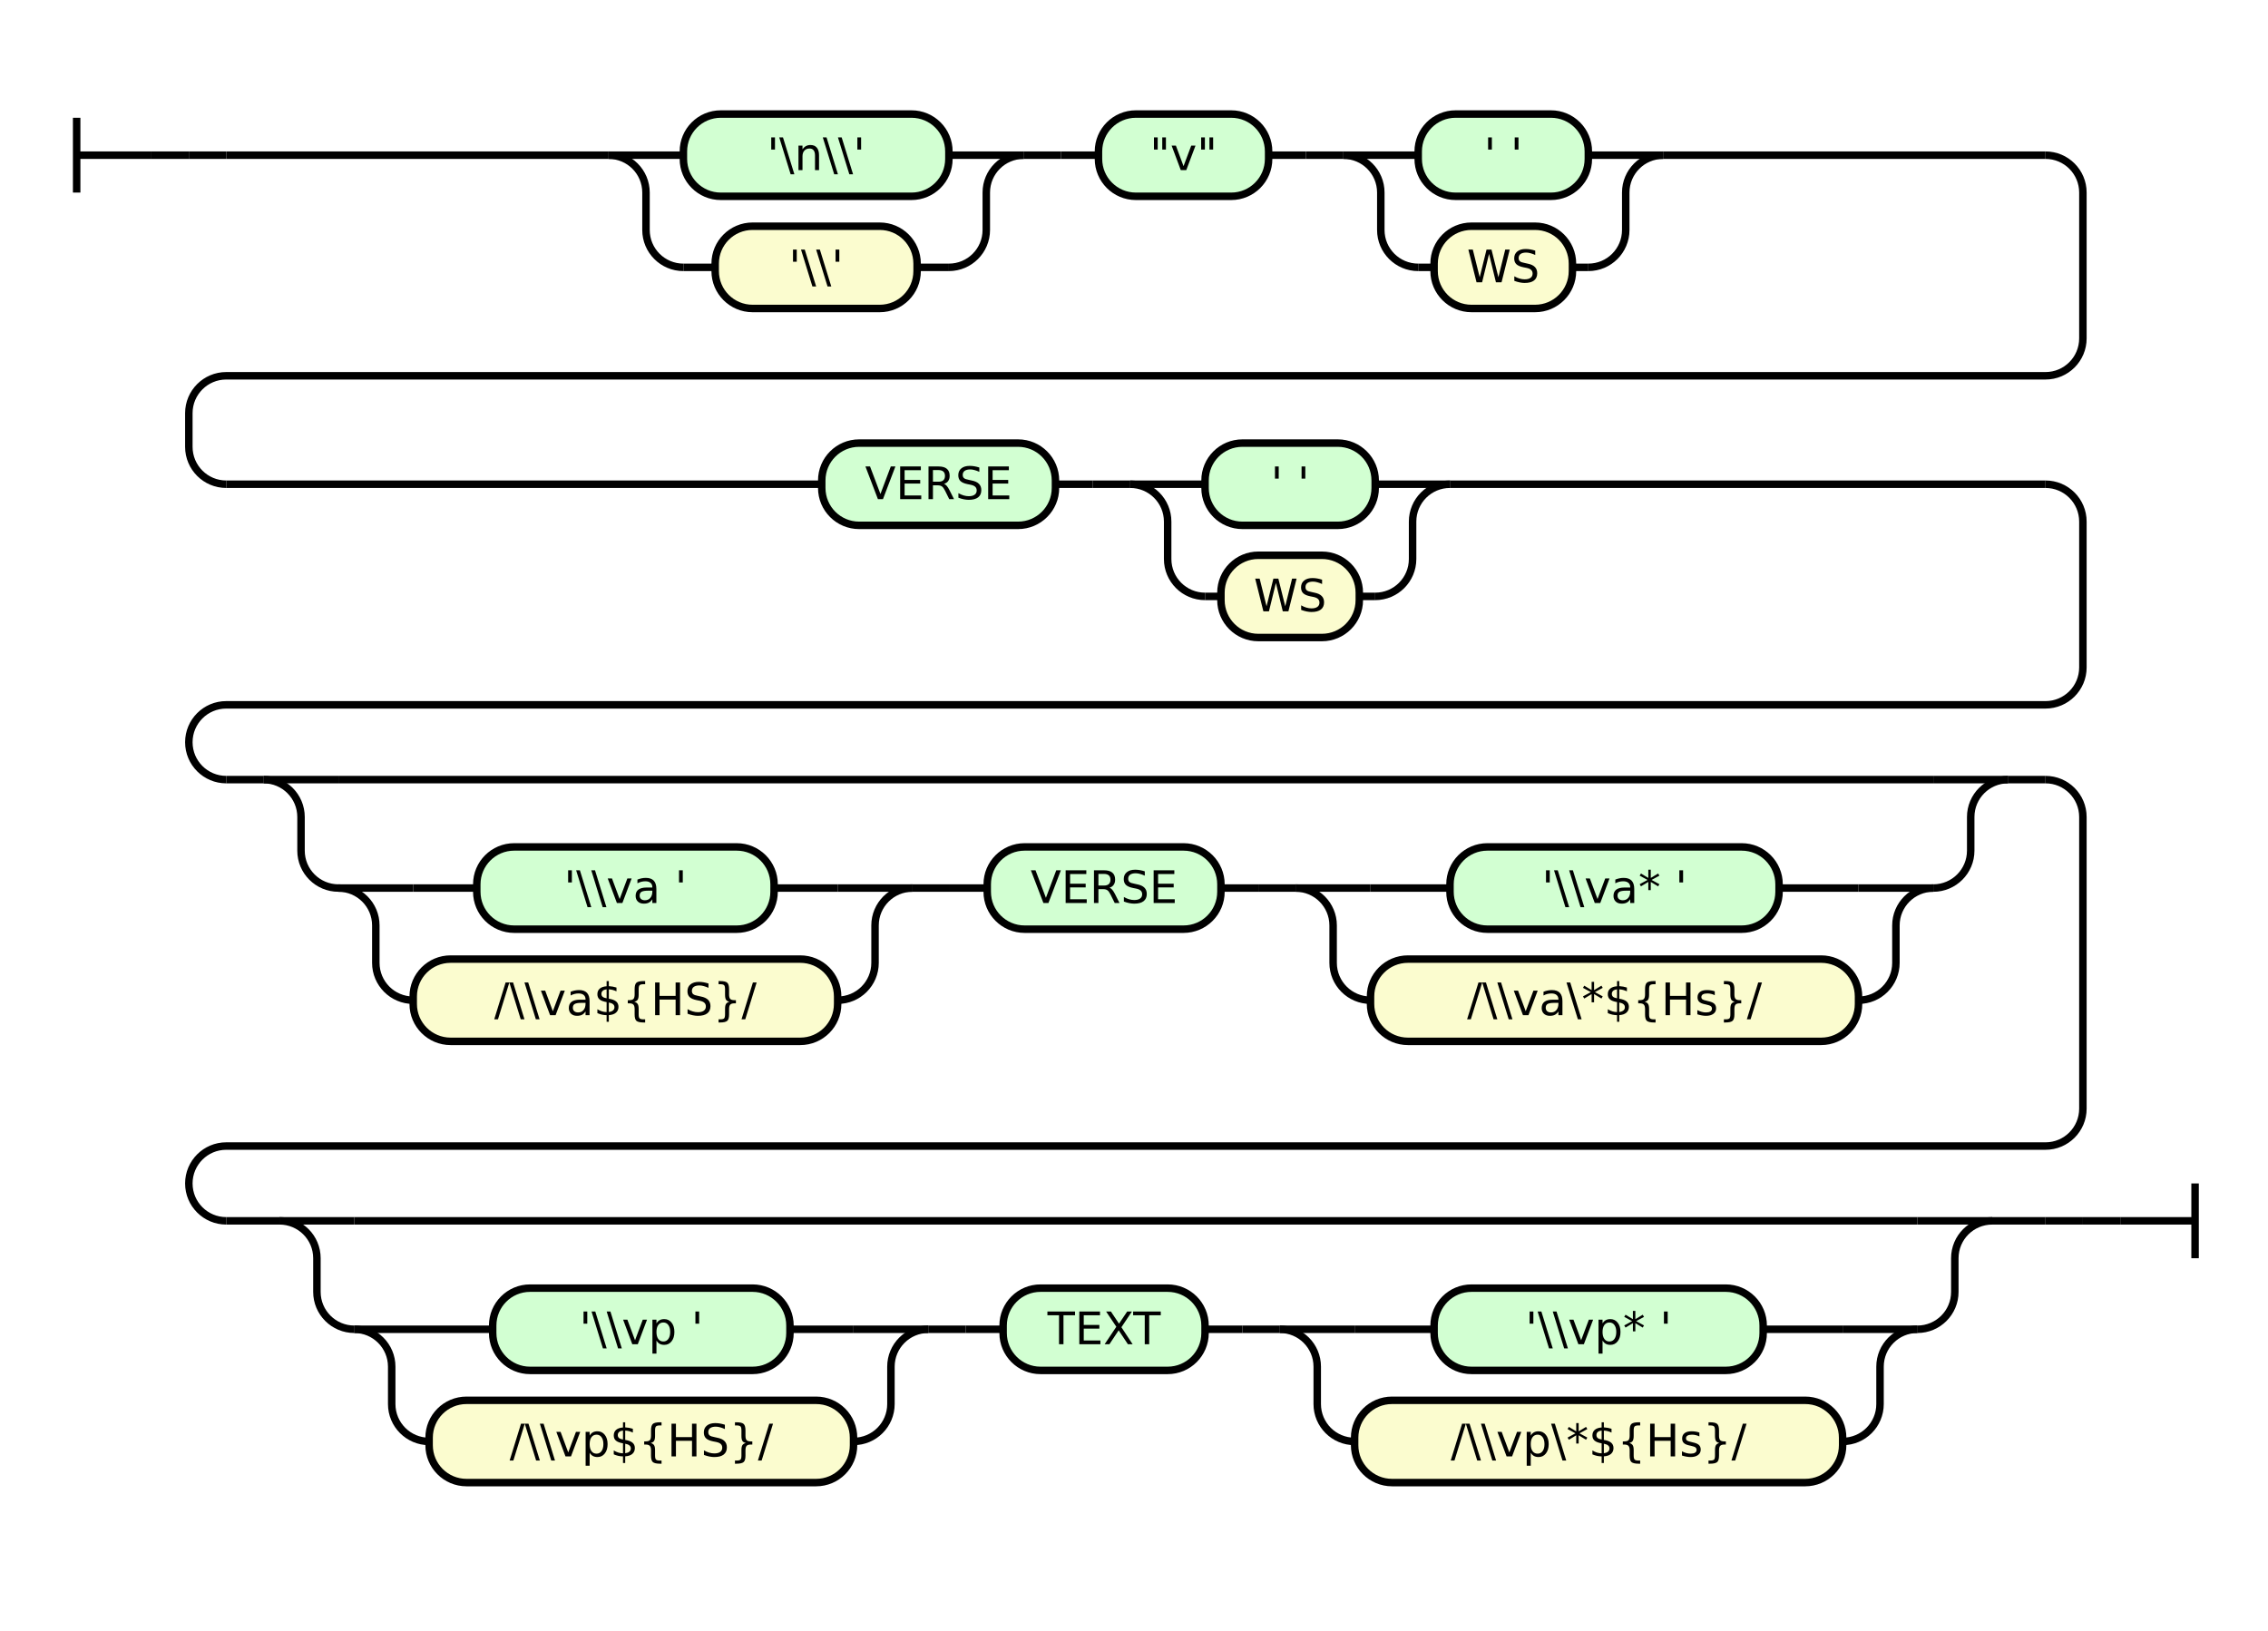
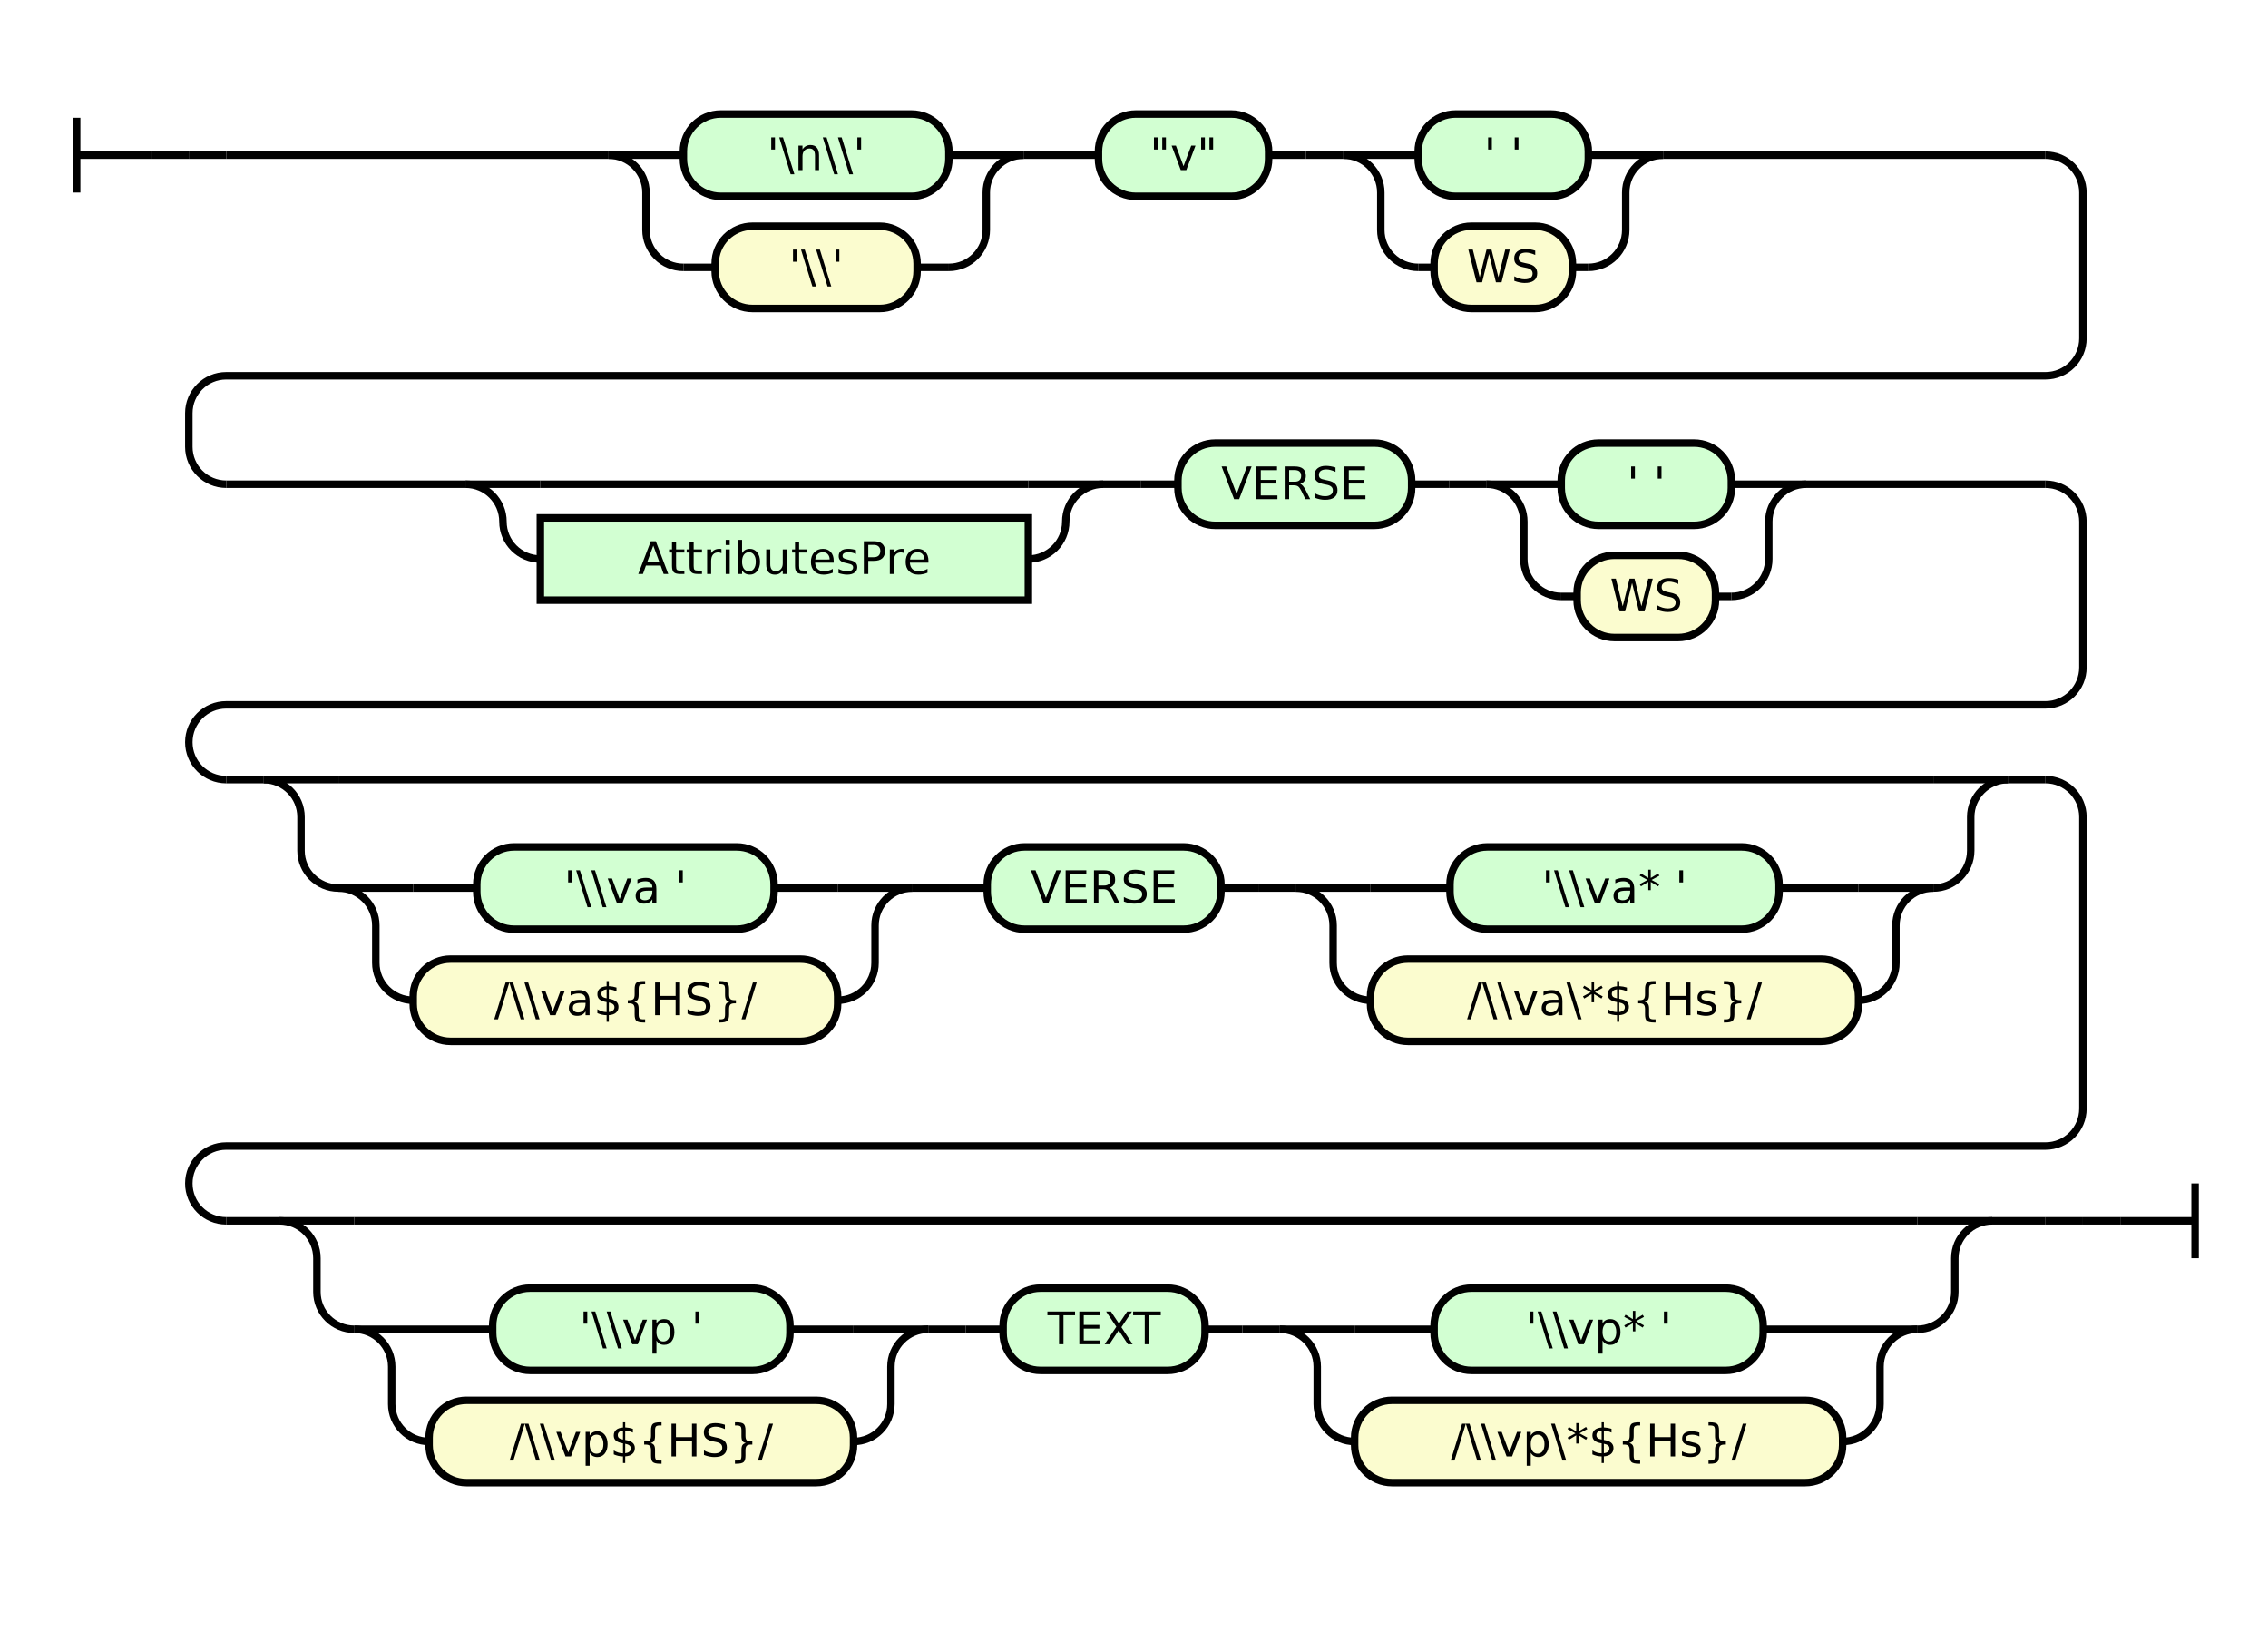
<svg xmlns="http://www.w3.org/2000/svg" class="railroad-diagram" height="436" viewBox="0 0 606.5 436" width="606.5">
  <g transform="translate(.5 .5)">
    <style>/*  */

    svg.railroad-diagram {
        background-color: hsl(30,20%,95%);
    }
    svg.railroad-diagram path {
        stroke-width: 2;
        stroke: black;
        fill: none;
    }
    svg.railroad-diagram text {
        font-size: 12px;
        text-anchor: middle;
        font-family: DejaVu Sans;
    }
    svg.railroad-diagram text.label {
        text-anchor:start;
    }
    svg.railroad-diagram text.comment {
        font-family: DejaVu Sans;
        font-size: 14px;
    }
    svg.railroad-diagram rect{
        stroke-width: 2;
        stroke: black;
        fill: rgb(210, 255, 210);
    }
    svg.railroad-diagram rect.group-box {
        stroke: gray;
        stroke-dasharray: 10 5;
        fill: none;
    }
    .terminal {
        font-family: DejaVu Sans;
    }
    svg.railroad-diagram g.altterminal rect {
        fill: rgb(251, 252, 207)
    }

/*  */
</style>
    <g>
      <path d="M 20 31 v 20 m 0 -10 h 20" />
    </g>
    <path d="M 40 41 h 10" />
    <g>
      <path d="M 50 41 h 0.0" />
      <path d="M 556.5 326 h 0.0" />
      <g>
        <path d="M 50.0 41 h 0.0" />
        <path d="M 50.0 41 h 10" />
        <g>
          <path d="M 60.0 41 h 102.25" />
          <path d="M 444.25 41 h 102.25" />
          <g>
            <path d="M 162.25 41 h 0.0" />
            <path d="M 273.25 41 h 0.0" />
            <path d="M 162.25 41 h 20" />
            <g class="terminal ">
              <path d="M 182.25 41 h 0.0" />
              <path d="M 253.25 41 h 0.0" />
              <rect height="22" rx="10" ry="10" width="71.0" x="182.25" y="30" />
              <text x="217.75" y="45">'\n\\'</text>
            </g>
            <path d="M 253.25 41 h 20" />
            <path d="M 162.25 41 a 10 10 0 0 1 10 10 v 10 a 10 10 0 0 0 10 10" />
            <g class="terminal altterminal">
              <path d="M 182.25 71 h 8.5" />
              <path d="M 244.75 71 h 8.5" />
              <rect height="22" rx="10" ry="10" width="54.0" x="190.75" y="60" />
              <text x="217.75" y="75">'\\'</text>
            </g>
            <path d="M 253.25 71 a 10 10 0 0 0 10 -10 v -10 a 10 10 0 0 1 10 -10" />
          </g>
          <path d="M 273.25 41 h 10" />
          <path d="M 283.25 41 h 10" />
          <g class="terminal ">
            <path d="M 293.25 41 h 0.0" />
            <path d="M 338.75 41 h 0.0" />
            <rect height="22" rx="10" ry="10" width="45.5" x="293.25" y="30" />
            <text x="316.0" y="45">"v"</text>
          </g>
          <path d="M 338.75 41 h 10" />
          <path d="M 348.75 41 h 10" />
          <g>
            <path d="M 358.75 41 h 0.0" />
            <path d="M 444.25 41 h 0.0" />
            <path d="M 358.75 41 h 20" />
            <g class="terminal ">
              <path d="M 378.75 41 h 0.0" />
              <path d="M 424.25 41 h 0.0" />
              <rect height="22" rx="10" ry="10" width="45.5" x="378.75" y="30" />
              <text x="401.5" y="45">' '</text>
            </g>
            <path d="M 424.25 41 h 20" />
            <path d="M 358.75 41 a 10 10 0 0 1 10 10 v 10 a 10 10 0 0 0 10 10" />
            <g class="terminal altterminal">
              <path d="M 378.75 71 h 4.25" />
              <path d="M 420.0 71 h 4.25" />
              <rect height="22" rx="10" ry="10" width="37.0" x="383.0" y="60" />
              <text x="401.5" y="75">WS</text>
            </g>
            <path d="M 424.25 71 a 10 10 0 0 0 10 -10 v -10 a 10 10 0 0 1 10 -10" />
          </g>
        </g>
        <path d="M 546.5 41 a 10 10 0 0 1 10 10 v 39 a 10 10 0 0 1 -10 10 h -486.5 a 10 10 0 0 0 -10 10 v 9 a 10 10 0 0 0 10 10" />
        <g>
-           <path d="M 60.0 129 h 159.25" />
-           <path d="M 387.25 129 h 159.25" />
+           <path d="M 60.0 129 h 64.0" />
+           <path d="M 482.5 129 h 64.0" />
+           <g>
+             <path d="M 124.0 129 h 0.0" />
+             <path d="M 294.5 129 h 0.0" />
+             <path d="M 124.0 129 h 20" />
+             <g>
+               <path d="M 144.0 129 h 130.5" />
+             </g>
+             <path d="M 274.5 129 h 20" />
+             <path d="M 124.0 129 a 10 10 0 0 1 10 10 v 0 a 10 10 0 0 0 10 10" />
+             <g class="non-terminal ">
+               <path d="M 144.0 149 h 0.0" />
+               <path d="M 274.5 149 h 0.0" />
+               <rect height="22" width="130.5" x="144.0" y="138" />
+               <text x="209.25" y="153">AttributesPre</text>
+             </g>
+             <path d="M 274.5 149 a 10 10 0 0 0 10 -10 v 0 a 10 10 0 0 1 10 -10" />
+           </g>
+           <path d="M 294.5 129 h 10" />
+           <path d="M 304.5 129 h 10" />
          <g class="terminal ">
-             <path d="M 219.25 129 h 0.0" />
-             <path d="M 281.75 129 h 0.0" />
-             <rect height="22" rx="10" ry="10" width="62.5" x="219.25" y="118" />
-             <text x="250.5" y="133">VERSE</text>
-           </g>
-           <path d="M 281.75 129 h 10" />
-           <path d="M 291.75 129 h 10" />
-           <g>
-             <path d="M 301.75 129 h 0.0" />
-             <path d="M 387.25 129 h 0.0" />
-             <path d="M 301.75 129 h 20" />
-             <g class="terminal ">
-               <path d="M 321.75 129 h 0.0" />
-               <path d="M 367.25 129 h 0.0" />
-               <rect height="22" rx="10" ry="10" width="45.5" x="321.75" y="118" />
-               <text x="344.5" y="133">' '</text>
-             </g>
-             <path d="M 367.25 129 h 20" />
-             <path d="M 301.75 129 a 10 10 0 0 1 10 10 v 10 a 10 10 0 0 0 10 10" />
+             <path d="M 314.5 129 h 0.0" />
+             <path d="M 377.0 129 h 0.0" />
+             <rect height="22" rx="10" ry="10" width="62.5" x="314.5" y="118" />
+             <text x="345.75" y="133">VERSE</text>
+           </g>
+           <path d="M 377.0 129 h 10" />
+           <path d="M 387.0 129 h 10" />
+           <g>
+             <path d="M 397.0 129 h 0.0" />
+             <path d="M 482.5 129 h 0.0" />
+             <path d="M 397.0 129 h 20" />
+             <g class="terminal ">
+               <path d="M 417.0 129 h 0.0" />
+               <path d="M 462.5 129 h 0.0" />
+               <rect height="22" rx="10" ry="10" width="45.5" x="417.0" y="118" />
+               <text x="439.75" y="133">' '</text>
+             </g>
+             <path d="M 462.5 129 h 20" />
+             <path d="M 397.0 129 a 10 10 0 0 1 10 10 v 10 a 10 10 0 0 0 10 10" />
            <g class="terminal altterminal">
-               <path d="M 321.75 159 h 4.25" />
-               <path d="M 363.0 159 h 4.25" />
-               <rect height="22" rx="10" ry="10" width="37.0" x="326.0" y="148" />
-               <text x="344.5" y="163">WS</text>
-             </g>
-             <path d="M 367.25 159 a 10 10 0 0 0 10 -10 v -10 a 10 10 0 0 1 10 -10" />
+               <path d="M 417.0 159 h 4.25" />
+               <path d="M 458.25 159 h 4.25" />
+               <rect height="22" rx="10" ry="10" width="37.0" x="421.25" y="148" />
+               <text x="439.75" y="163">WS</text>
+             </g>
+             <path d="M 462.5 159 a 10 10 0 0 0 10 -10 v -10 a 10 10 0 0 1 10 -10" />
          </g>
        </g>
        <path d="M 546.5 129 a 10 10 0 0 1 10 10 v 39 a 10 10 0 0 1 -10 10 h -486.5 a 10 10 0 0 0 -10 10 v 0 a 10 10 0 0 0 10 10" />
        <g>
          <path d="M 60.0 208 h 10.0" />
          <path d="M 536.5 208 h 10.0" />
          <path d="M 70.0 208 h 20" />
          <g>
            <path d="M 90.0 208 h 426.5" />
          </g>
          <path d="M 516.5 208 h 20" />
          <path d="M 70.0 208 a 10 10 0 0 1 10 10 v 9 a 10 10 0 0 0 10 10" />
          <g>
            <path d="M 90.0 237 h 0.0" />
            <path d="M 516.5 237 h 0.0" />
            <g>
              <path d="M 90.0 237 h 0.0" />
              <path d="M 243.5 237 h 0.0" />
              <path d="M 90.0 237 h 20" />
              <g class="terminal ">
                <path d="M 110.0 237 h 17.0" />
                <path d="M 206.5 237 h 17.0" />
                <rect height="22" rx="10" ry="10" width="79.5" x="127.0" y="226" />
                <text x="166.75" y="241">'\\va '</text>
              </g>
              <path d="M 223.5 237 h 20" />
              <path d="M 90.0 237 a 10 10 0 0 1 10 10 v 10 a 10 10 0 0 0 10 10" />
              <g class="terminal altterminal">
                <path d="M 110.0 267 h 0.0" />
                <path d="M 223.5 267 h 0.0" />
                <rect height="22" rx="10" ry="10" width="113.5" x="110.0" y="256" />
                <text x="166.75" y="271">/\\va${HS}/</text>
              </g>
              <path d="M 223.5 267 a 10 10 0 0 0 10 -10 v -10 a 10 10 0 0 1 10 -10" />
            </g>
            <path d="M 243.5 237 h 10" />
            <path d="M 253.5 237 h 10" />
            <g class="terminal ">
              <path d="M 263.5 237 h 0.0" />
              <path d="M 326.0 237 h 0.0" />
              <rect height="22" rx="10" ry="10" width="62.5" x="263.5" y="226" />
              <text x="294.75" y="241">VERSE</text>
            </g>
            <path d="M 326.0 237 h 10" />
            <path d="M 336.0 237 h 10" />
            <g>
              <path d="M 346.0 237 h 0.0" />
              <path d="M 516.5 237 h 0.0" />
              <path d="M 346.0 237 h 20" />
              <g class="terminal ">
                <path d="M 366.0 237 h 21.25" />
                <path d="M 475.25 237 h 21.25" />
                <rect height="22" rx="10" ry="10" width="88.0" x="387.25" y="226" />
                <text x="431.25" y="241">'\\va* '</text>
              </g>
              <path d="M 496.5 237 h 20" />
              <path d="M 346.0 237 a 10 10 0 0 1 10 10 v 10 a 10 10 0 0 0 10 10" />
              <g class="terminal altterminal">
                <path d="M 366.0 267 h 0.0" />
                <path d="M 496.5 267 h 0.0" />
                <rect height="22" rx="10" ry="10" width="130.5" x="366.0" y="256" />
                <text x="431.25" y="271">/\\va\*${Hs}/</text>
              </g>
              <path d="M 496.5 267 a 10 10 0 0 0 10 -10 v -10 a 10 10 0 0 1 10 -10" />
            </g>
          </g>
          <path d="M 516.5 237 a 10 10 0 0 0 10 -10 v -9 a 10 10 0 0 1 10 -10" />
        </g>
        <path d="M 546.5 208 a 10 10 0 0 1 10 10 v 78 a 10 10 0 0 1 -10 10 h -486.5 a 10 10 0 0 0 -10 10 v 0 a 10 10 0 0 0 10 10" />
        <g>
          <path d="M 60.0 326 h 14.25" />
          <path d="M 532.25 326 h 14.25" />
          <path d="M 74.25 326 h 20" />
          <g>
            <path d="M 94.25 326 h 418.0" />
          </g>
          <path d="M 512.25 326 h 20" />
          <path d="M 74.25 326 a 10 10 0 0 1 10 10 v 9 a 10 10 0 0 0 10 10" />
          <g>
            <path d="M 94.25 355 h 0.0" />
            <path d="M 512.25 355 h 0.0" />
            <g>
              <path d="M 94.25 355 h 0.0" />
              <path d="M 247.75 355 h 0.0" />
              <path d="M 94.25 355 h 20" />
              <g class="terminal ">
                <path d="M 114.25 355 h 17.0" />
                <path d="M 210.75 355 h 17.0" />
                <rect height="22" rx="10" ry="10" width="79.5" x="131.25" y="344" />
                <text x="171.0" y="359">'\\vp '</text>
              </g>
              <path d="M 227.75 355 h 20" />
              <path d="M 94.25 355 a 10 10 0 0 1 10 10 v 10 a 10 10 0 0 0 10 10" />
              <g class="terminal altterminal">
                <path d="M 114.25 385 h 0.0" />
                <path d="M 227.75 385 h 0.0" />
                <rect height="22" rx="10" ry="10" width="113.5" x="114.25" y="374" />
                <text x="171.0" y="389">/\\vp${HS}/</text>
              </g>
              <path d="M 227.75 385 a 10 10 0 0 0 10 -10 v -10 a 10 10 0 0 1 10 -10" />
            </g>
            <path d="M 247.75 355 h 10" />
            <path d="M 257.75 355 h 10" />
            <g class="terminal ">
              <path d="M 267.75 355 h 0.0" />
              <path d="M 321.75 355 h 0.0" />
              <rect height="22" rx="10" ry="10" width="54.0" x="267.75" y="344" />
              <text x="294.75" y="359">TEXT</text>
            </g>
            <path d="M 321.75 355 h 10" />
            <path d="M 331.75 355 h 10" />
            <g>
              <path d="M 341.75 355 h 0.0" />
              <path d="M 512.25 355 h 0.0" />
              <path d="M 341.75 355 h 20" />
              <g class="terminal ">
                <path d="M 361.75 355 h 21.25" />
                <path d="M 471.0 355 h 21.25" />
                <rect height="22" rx="10" ry="10" width="88.0" x="383.0" y="344" />
                <text x="427.0" y="359">'\\vp* '</text>
              </g>
              <path d="M 492.25 355 h 20" />
              <path d="M 341.75 355 a 10 10 0 0 1 10 10 v 10 a 10 10 0 0 0 10 10" />
              <g class="terminal altterminal">
                <path d="M 361.75 385 h 0.0" />
                <path d="M 492.25 385 h 0.0" />
                <rect height="22" rx="10" ry="10" width="130.5" x="361.75" y="374" />
                <text x="427.0" y="389">/\\vp\*${Hs}/</text>
              </g>
              <path d="M 492.25 385 a 10 10 0 0 0 10 -10 v -10 a 10 10 0 0 1 10 -10" />
            </g>
          </g>
          <path d="M 512.25 355 a 10 10 0 0 0 10 -10 v -9 a 10 10 0 0 1 10 -10" />
        </g>
        <path d="M 546.5 326 h 10" />
        <path d="M 556.5 326 h 0.0" />
      </g>
    </g>
    <path d="M 556.5 326 h 10" />
    <path d="M 566.5 326 h 20 m 0 -10 v 20" />
  </g>
</svg>
